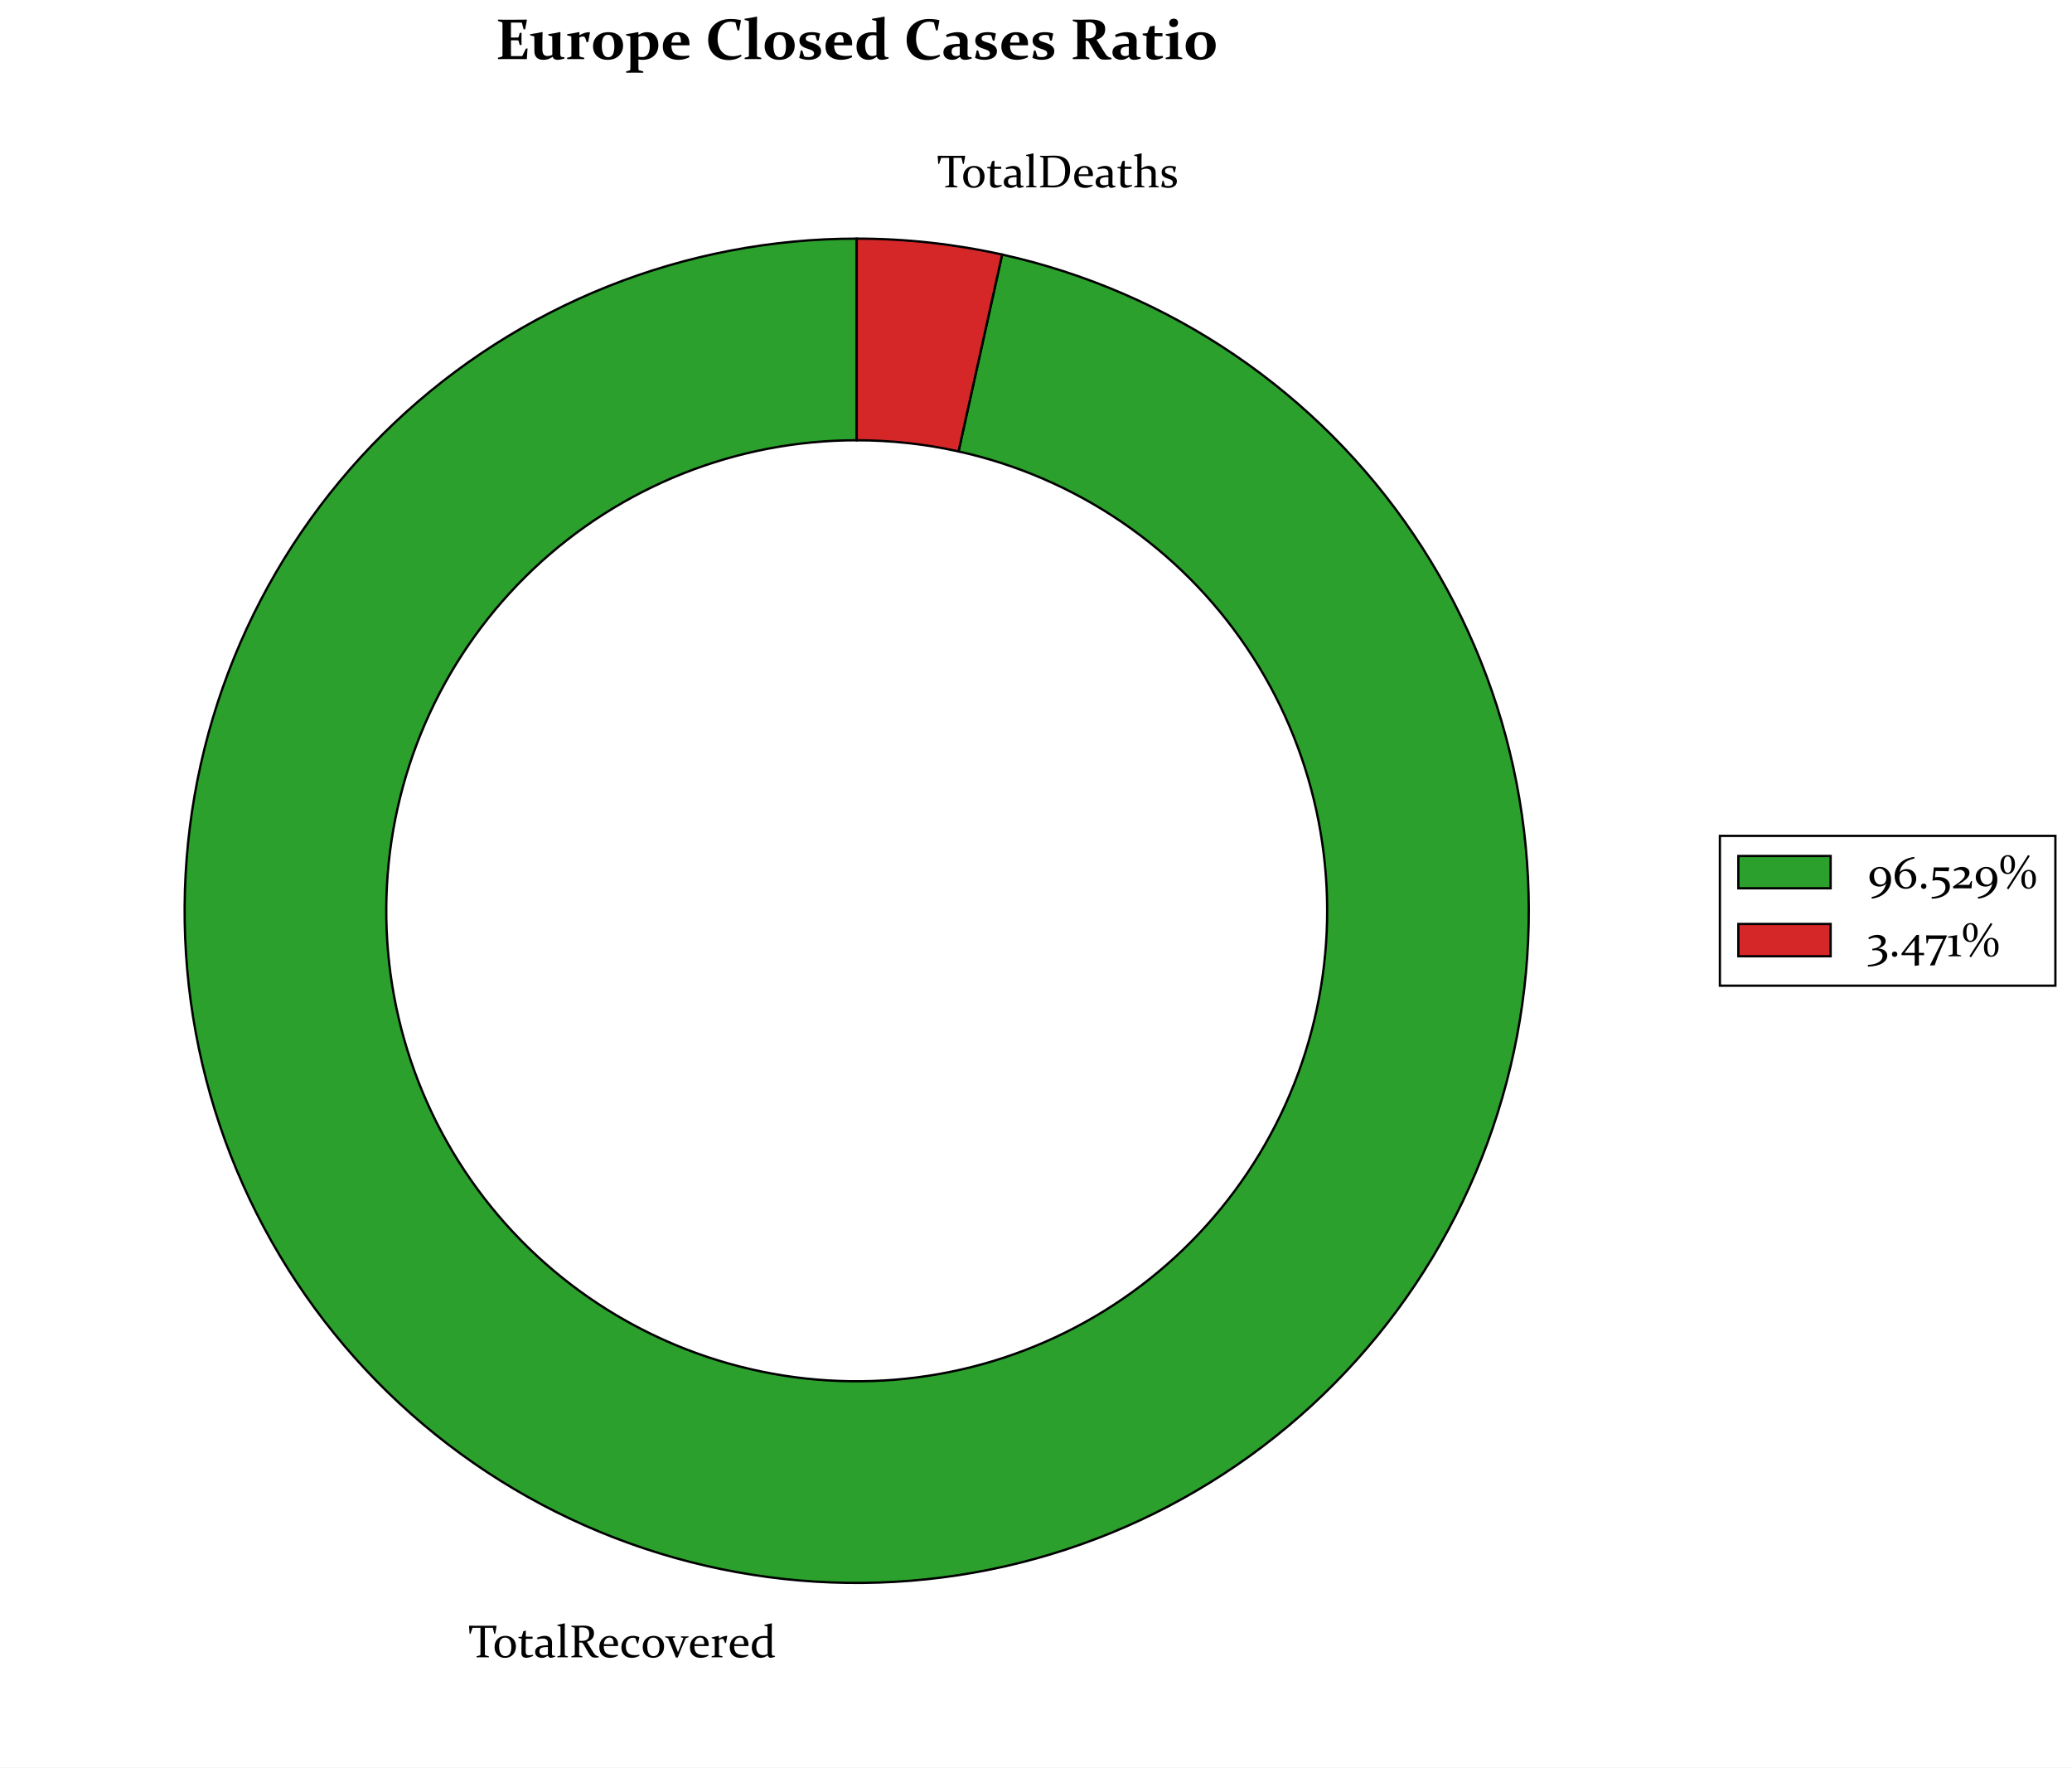
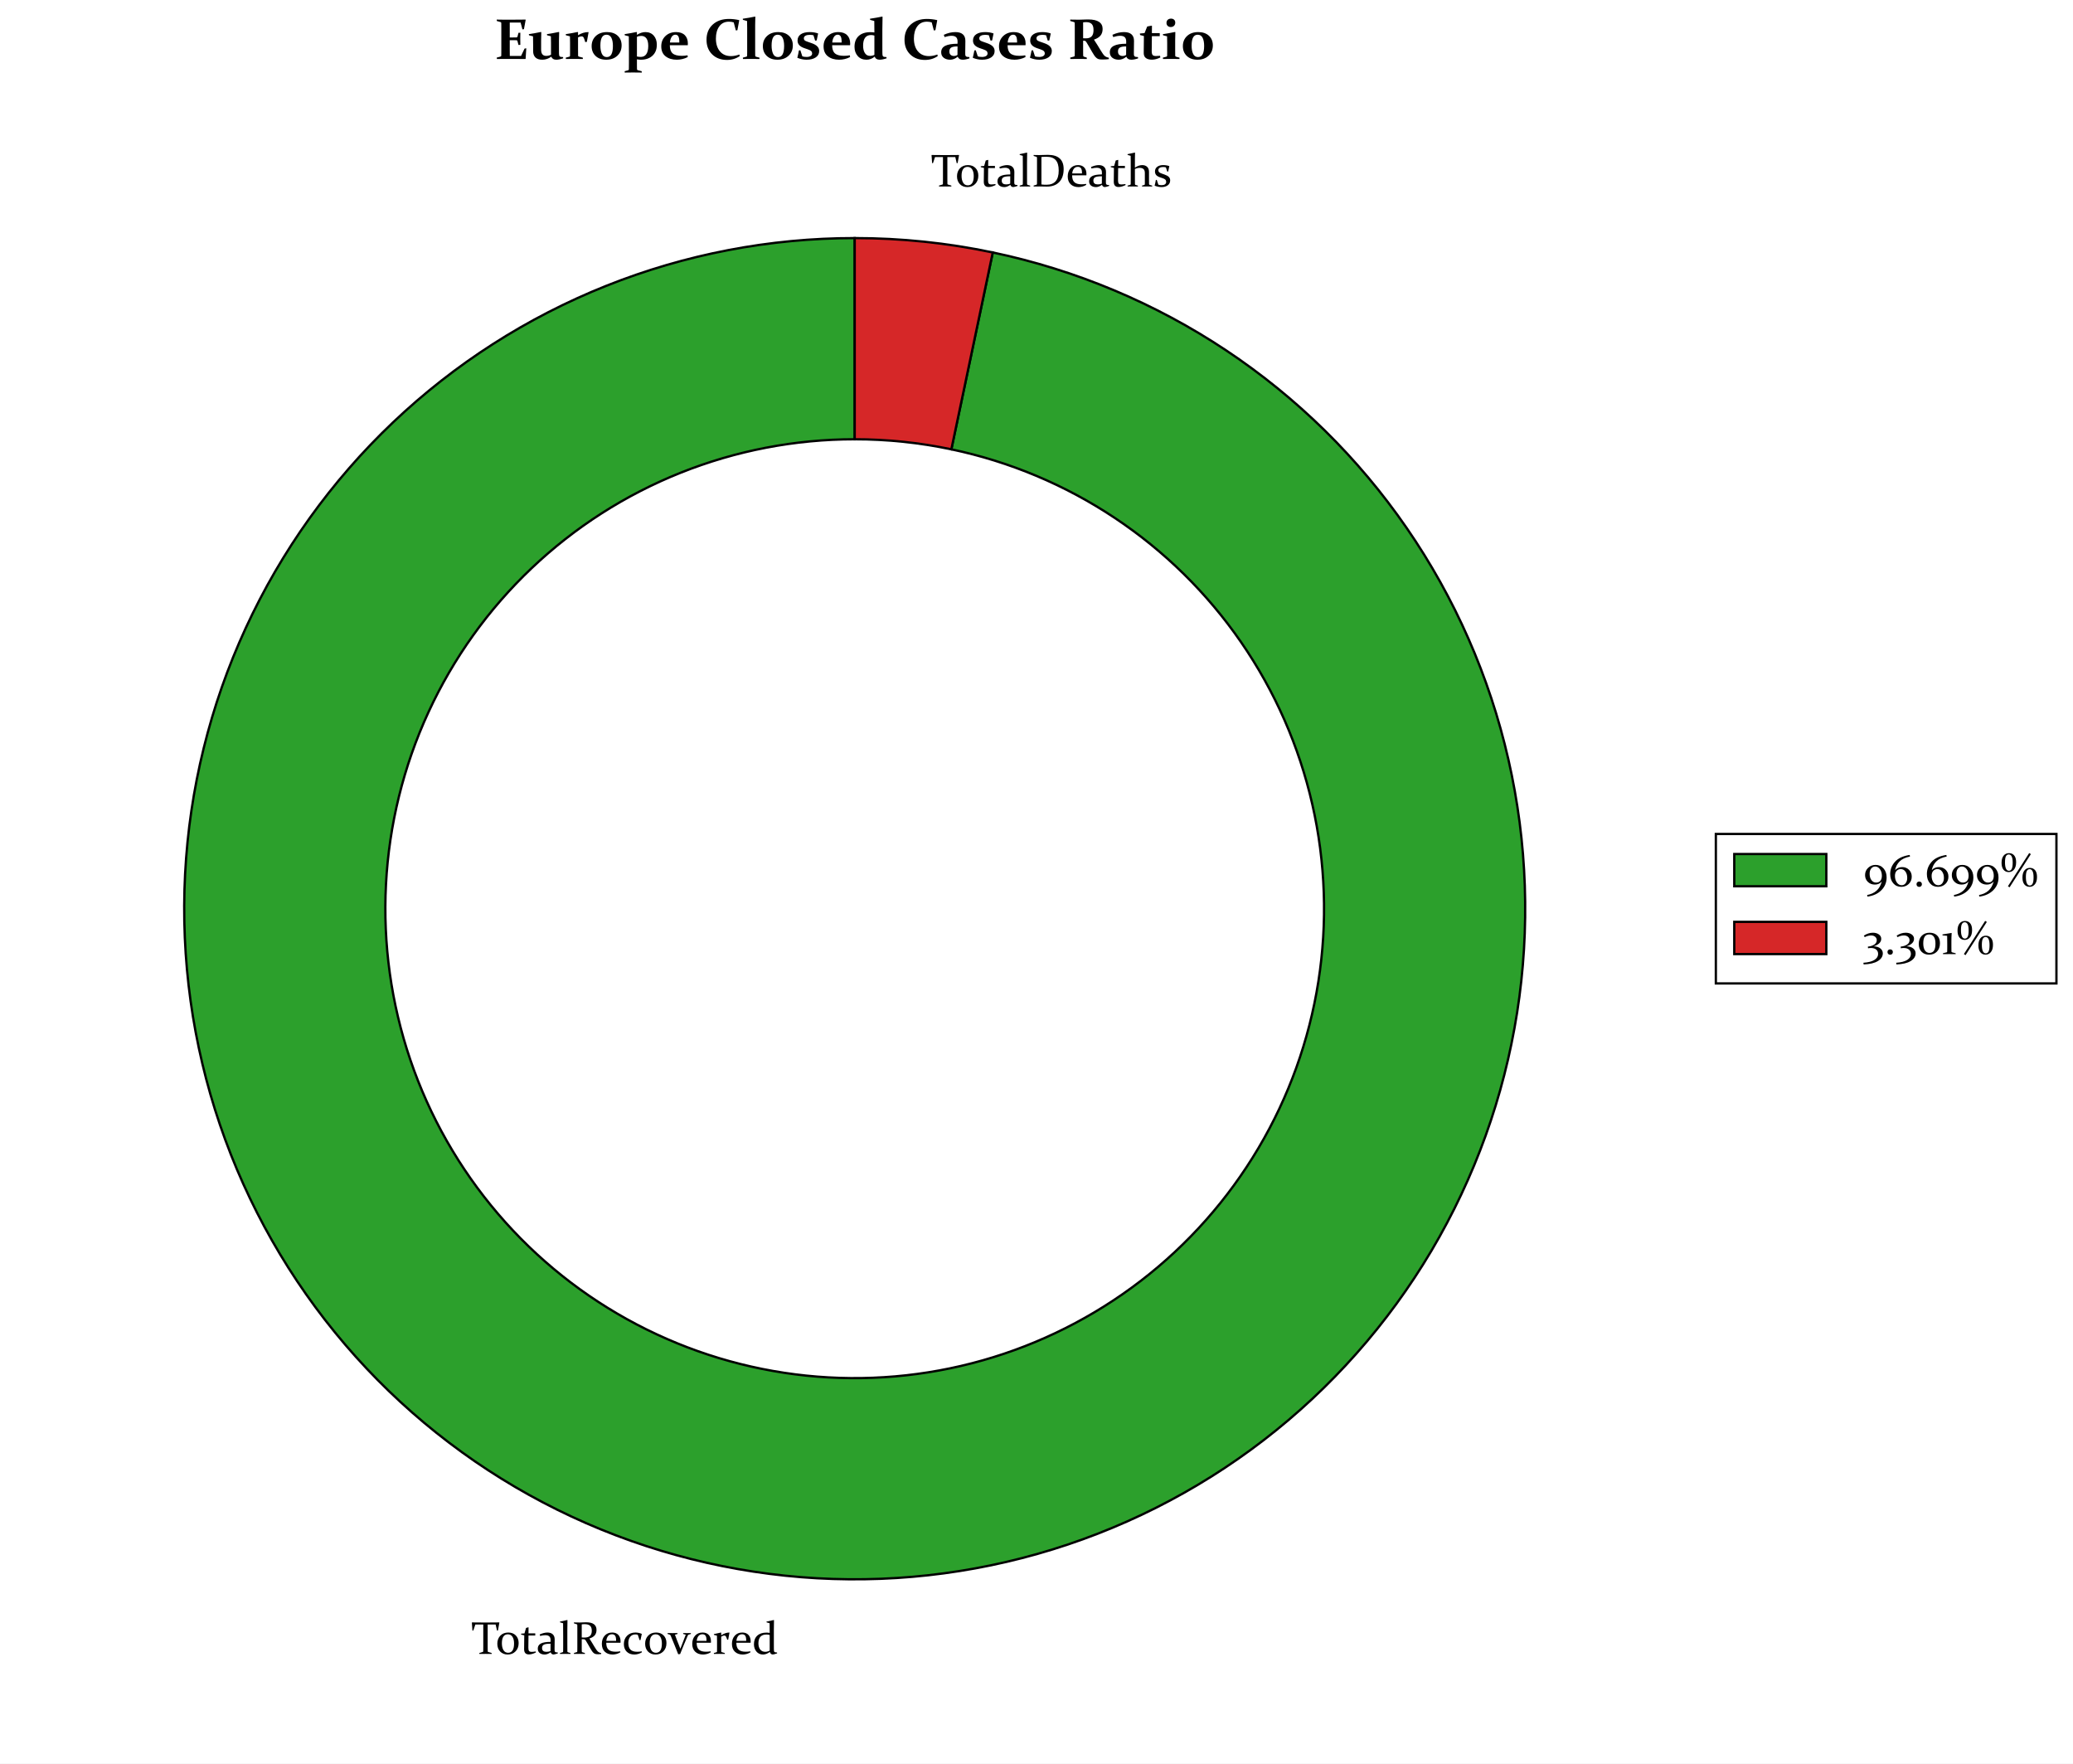
- <svg xmlns="http://www.w3.org/2000/svg" xmlns:xlink="http://www.w3.org/1999/xlink" height="766.08pt" version="1.1" viewBox="0 0 898.107 766.08" width="898.107pt">
+ <svg xmlns="http://www.w3.org/2000/svg" xmlns:xlink="http://www.w3.org/1999/xlink" height="766.08pt" version="1.1" viewBox="0 0 900.657 766.08" width="900.657pt">
  <defs>
    <style type="text/css">*{stroke-linecap:butt;stroke-linejoin:round;}</style>
  </defs>
  <g id="figure_1">
    <g id="patch_1">
-       <path d="M 0 766.08  L 898.107 766.08  L 898.107 0  L 0 0  z " style="fill:#ffffff;" />
+       <path d="M 0 766.08  L 900.657 766.08  L 900.657 0  L 0 0  z " style="fill:#ffffff;" />
    </g>
    <g id="axes_1">
      <g id="patch_2">
-         <path d="M 371.343 103.423  C 334.424 103.423 297.839 110.441 263.541 124.103  C 229.242 137.766 197.852 157.824 171.044 183.208  C 144.237 208.593 122.497 238.844 106.986 272.346  C 91.475 305.849 82.474 341.997 80.461 378.861  C 78.449 415.725 83.463 452.638 95.236 487.63  C 107.009 522.622 125.327 555.059 149.212 583.21  C 173.098 611.361 202.119 634.717 234.726 652.031  C 267.334 669.345 302.938 680.303 339.637 684.321  C 376.337 688.339 413.469 685.344 449.05 675.496  C 484.631 665.648 518.019 649.125 547.43 626.809  C 576.841 604.493 601.743 576.788 620.808 545.173  C 639.874 513.557 652.756 478.604 658.768 442.177  C 664.78 405.751 663.814 368.512 655.919 332.446  C 648.025 296.381 633.346 262.143 612.666 231.56  C 591.986 200.976 565.68 174.601 535.15 153.841  C 504.621 133.081 470.421 118.313 434.377 110.324  L 415.466 195.648  C 440.698 201.24 464.637 211.578 486.008 226.11  C 507.379 240.642 525.793 259.104 540.269 280.513  C 554.745 301.921 565.02 325.888 570.546 351.134  C 576.072 376.379 576.749 402.447 572.541 427.945  C 568.332 453.444 559.314 477.911 545.969 500.042  C 532.623 522.173 515.191 541.566 494.604 557.188  C 474.016 572.809 450.645 584.375 425.738 591.268  C 400.831 598.162 374.839 600.259 349.149 597.446  C 323.459 594.633 298.537 586.962 275.711 574.843  C 252.886 562.723 232.571 546.374 215.851 526.668  C 199.131 506.962 186.309 484.256 178.068 459.762  C 169.827 435.268 166.317 409.429 167.726 383.624  C 169.134 357.819 175.435 332.515 186.293 309.064  C 197.151 285.612 212.368 264.436 231.134 246.667  C 249.899 228.898 271.872 214.857 295.881 205.294  C 319.89 195.73 345.499 190.817 371.343 190.817  L 371.343 103.423  z " style="fill:#2ca02c;stroke:#000000;stroke-linejoin:miter;" />
+         <path d="M 371.343 103.423  C 334.358 103.423 297.709 110.466 263.359 124.176  C 229.009 137.885 197.582 158.011 170.761 183.477  C 143.94 208.942 122.212 239.284 106.741 272.877  C 91.27 306.471 82.337 342.705 80.42 379.64  C 78.503 416.575 83.638 453.539 95.549 488.554  C 107.459 523.568 125.93 555.996 149.971 584.101  C 174.012 612.206 203.187 635.477 235.934 652.668  C 268.68 669.859 304.403 680.658 341.189 684.487  C 377.975 688.315 415.156 685.103 450.74 675.023  C 486.325 664.943 519.666 648.178 548.979 625.625  C 578.292 603.073 603.044 575.143 621.909 543.332  C 640.775 511.52 653.41 476.405 659.14 439.867  C 664.87 403.329 663.589 366.031 655.366 329.972  C 647.144 293.913 632.129 259.748 611.126 229.305  C 590.123 198.863 563.514 172.697 532.723 152.208  C 501.932 131.72 467.519 117.281 431.327 109.666  L 413.332 195.187  C 438.666 200.518 462.755 210.625 484.309 224.967  C 505.863 239.309 524.489 257.625 539.191 278.935  C 553.893 300.245 564.404 324.16 570.159 349.402  C 575.915 374.643 576.812 400.751 572.801 426.328  C 568.79 451.905 559.945 476.485 546.739 498.753  C 533.534 521.021 516.207 540.572 495.688 556.359  C 475.169 572.145 451.83 583.881 426.921 590.937  C 402.012 597.993 375.985 600.242 350.235 597.562  C 324.485 594.882 299.479 587.323 276.556 575.289  C 253.634 563.255 233.211 546.965 216.383 527.292  C 199.554 507.618 186.624 484.919 178.287 460.409  C 169.949 435.899 166.355 410.024 167.697 384.169  C 169.039 358.315 175.292 332.951 186.121 309.435  C 196.951 285.92 212.161 264.681 230.936 246.855  C 249.711 229.029 271.709 214.941 295.754 205.344  C 319.799 195.748 345.453 190.817 371.343 190.817  L 371.343 103.423  z " style="fill:#2ca02c;stroke:#000000;stroke-linejoin:miter;" />
      </g>
      <g id="patch_3">
-         <path d="M 434.377 110.324  C 424.035 108.032 413.577 106.306 403.048 105.154  C 392.519 104.001 381.935 103.423 371.343 103.423  L 371.343 190.817  C 378.757 190.817 386.166 191.222 393.536 192.029  C 400.907 192.836 408.228 194.044 415.466 195.648  L 434.377 110.324  z " style="fill:#d62728;stroke:#000000;stroke-linejoin:miter;" />
+         <path d="M 431.327 109.666  C 421.471 107.592 411.514 106.03 401.497 104.988  C 391.479 103.945 381.414 103.423 371.343 103.423  L 371.343 190.817  C 378.393 190.817 385.438 191.183 392.451 191.913  C 399.463 192.642 406.432 193.735 413.332 195.187  L 431.327 109.666  z " style="fill:#d62728;stroke:#000000;stroke-linejoin:miter;" />
      </g>
      <g id="matplotlib.axis_1" />
      <g id="matplotlib.axis_2" />
      <g id="text_1">
-         <g transform="translate(203.0857 718.2637)scale(0.2 -0.2)">
+         <g transform="translate(204.7921 718.4459)scale(0.2 -0.2)">
          <defs>
            <path d="M 30.766 0  Q 24.75 0 17.484 -0.141  L 17.281 1.953  L 24.516 4.109  Q 25.734 4.438 25.781 5.609  Q 25.875 9.328 25.875 15.094  L 25.875 63.812  L 8.641 63.812  L 4.297 50.828  L 2.344 50.484  L 1.078 67.969  L 1.422 68.359  Q 13.422 68.172 24.422 68.172  L 37.453 68.172  Q 48.391 68.172 60.547 68.359  L 60.844 67.969  L 57.766 50.828  L 55.812 50.484  L 52.688 63.812  L 35.453 63.812  L 35.453 15.094  Q 35.453 9.328 35.547 5.609  Q 35.594 4.438 36.812 4.109  L 44.047 1.953  L 44.141 -0.141  Q 36.578 0 30.766 0  z " id="Constantia-84" />
            <path d="M 13.719 23.047  Q 13.719 13.922 17.141 8.172  Q 20.562 2.438 27.297 2.438  Q 33.594 2.438 36.891 7.484  Q 40.188 12.547 40.188 22.469  Q 40.188 31.781 36.719 37.156  Q 33.25 42.531 26.656 42.531  Q 20.406 42.531 17.062 37.688  Q 13.719 32.859 13.719 23.047  z M 50.141 23.484  Q 50.141 12.359 43.422 5.484  Q 36.719 -1.375 26.375 -1.375  Q 16.266 -1.375 10.031 5.094  Q 3.812 11.578 3.812 22.016  Q 3.812 32.766 10.328 39.578  Q 16.844 46.391 27.594 46.391  Q 37.75 46.391 43.938 40.109  Q 50.141 33.844 50.141 23.484  z " id="Constantia-111" />
            <path d="M 17.484 39.938  Q 17.188 23.438 17.188 13.328  Q 17.188 8.25 18.703 6.312  Q 20.219 4.391 24.469 4.391  Q 27.828 4.391 33.25 5.281  L 33.547 3.078  Q 25.094 -1.172 18.453 -1.172  Q 13.141 -1.172 10.547 1.688  Q 7.953 4.547 7.953 10.297  Q 7.953 19.781 8.297 40.234  L 1.562 41.891  L 1.266 43.891  L 8.797 44.531  L 12.156 56.344  Q 14.891 57.078 17.141 57.766  L 17.625 57.422  Q 17.484 51.516 17.484 46.391  L 17.484 44.578  L 32.172 44.578  L 32.172 39.938  z " id="Constantia-116" />
            <path d="M 30.125 22.125  Q 19.438 22.125 15.531 20.016  Q 11.625 17.922 11.625 12.938  Q 11.625 8.297 14.203 6.359  Q 16.797 4.438 21.234 4.438  Q 26.266 4.438 30.031 6.156  z M 6.453 42.234  Q 15.969 46.391 23.297 46.391  Q 30.766 46.391 34.938 42.484  Q 39.109 38.578 39.062 31.203  L 38.812 10.891  Q 38.766 8.406 38.938 6.891  Q 39.109 5.375 39.812 4.562  Q 40.531 3.766 41.938 3.438  Q 43.359 3.125 45.75 3.078  L 46 1.172  Q 43.891 0.344 40.859 -0.484  Q 37.844 -1.312 36.766 -1.312  Q 32.031 -1.312 30.281 3.562  Q 23.438 -1.375 17.391 -1.375  Q 10.594 -1.375 6.469 1.969  Q 2.344 5.328 2.344 11.422  Q 2.344 18.953 9.047 22.516  Q 15.766 26.078 30.125 26.078  L 30.172 29.891  Q 30.219 35.359 27.391 37.984  Q 24.562 40.625 18.703 40.625  Q 14.266 40.625 7.562 38.969  z " id="Constantia-97" />
            <path d="M 2.734 68.5  L 2.484 70.125  Q 11.141 71.781 18.406 73.578  L 18.844 73.188  Q 18.562 65.234 18.562 51.078  L 18.562 19.281  Q 18.562 10.547 18.656 5.219  Q 18.797 3.812 20.016 3.469  L 25.344 1.859  L 25.484 -0.141  Q 18.891 0 14.109 0  Q 9.328 0 2.781 -0.141  L 2.594 1.859  L 8.109 3.469  Q 9.328 3.859 9.422 5.031  Q 9.516 10.547 9.516 17.328  L 9.516 37.406  Q 9.516 55.562 9.328 66.547  z " id="Constantia-108" />
            <path d="M 21.781 14.984  Q 21.781 12.062 21.797 9.719  Q 21.828 7.375 21.875 5.469  Q 21.922 3.953 23.141 3.562  L 28.562 1.953  L 28.719 -0.141  Q 22.906 0 17.094 0  Q 11.188 0 4.984 -0.141  L 4.781 1.953  L 10.797 3.766  Q 12.016 4.109 12.109 5.281  Q 12.156 7.234 12.172 9.641  Q 12.203 12.062 12.203 14.984  L 12.203 54.594  Q 12.203 57.078 12.172 59.078  Q 12.156 61.078 12.109 62.703  Q 12.062 63.969 10.938 64.359  L 4.891 66.266  L 4.781 68.359  Q 11.078 68.172 17.047 68.172  Q 18.219 68.172 20.016 68.234  Q 21.828 68.312 24.422 68.406  Q 27.047 68.5 28.797 68.547  Q 30.562 68.609 31.594 68.609  Q 42.719 68.609 48.281 64.406  Q 53.859 60.203 53.859 52.156  Q 53.859 44.875 50.047 40.359  Q 46.234 35.844 38.422 33.406  Q 41.5 28.719 44.094 24.344  Q 46.688 19.969 48.906 16.328  Q 51.125 12.703 52.969 9.906  Q 54.828 7.125 56.453 5.516  Q 57.281 4.688 58.109 4.078  Q 58.938 3.469 59.844 3.078  Q 60.75 2.688 61.75 2.391  Q 62.75 2.094 63.969 1.812  L 64.109 -0.344  Q 60.594 -0.781 58.203 -0.781  Q 56.203 -0.781 54.688 -0.688  Q 53.172 -0.594 52 -0.297  Q 50.828 0 49.875 0.453  Q 48.922 0.922 48 1.656  Q 46 3.172 44.062 6.031  Q 42.141 8.891 40.062 12.5  Q 37.984 16.109 35.734 20.188  Q 33.5 24.266 31 28.172  Q 30.281 29.344 29.766 30.031  Q 29.25 30.719 28.641 31.109  Q 28.031 31.5 27.219 31.641  Q 26.422 31.781 25.141 31.844  L 21.781 31.938  z M 21.781 35.594  Q 24.75 35.453 27.297 35.453  Q 35.75 35.453 39.672 39.031  Q 43.609 42.625 43.609 50.297  Q 43.609 57.719 39.844 61.125  Q 36.078 64.547 28.078 64.547  Q 26.703 64.547 25.141 64.453  Q 23.578 64.359 21.781 64.156  z " id="Constantia-82" />
            <path d="M 44.047 3.469  Q 39.891 0.875 35.5 -0.25  Q 31.109 -1.375 27.344 -1.375  Q 16.609 -1.375 10.203 4.75  Q 3.812 10.891 3.812 21.781  Q 3.812 32.625 9.938 39.5  Q 16.062 46.391 26.312 46.391  Q 34.906 46.391 39.688 41.234  Q 44.484 36.078 44.484 27  Q 44.484 25.641 44.344 24.219  L 13.375 24.219  Q 13.375 13.719 18.312 9.203  Q 23.25 4.688 33.734 4.688  Q 38.422 4.688 43.75 5.562  z M 34.766 28.266  L 34.766 29.734  Q 34.766 36.672 32.547 39.641  Q 30.328 42.625 25.922 42.625  Q 20.125 42.625 17.047 38.422  Q 13.969 34.234 13.578 28.266  z " id="Constantia-101" />
            <path d="M 42.969 3.469  Q 39.938 1.422 35.469 0.016  Q 31 -1.375 26.609 -1.375  Q 16.062 -1.375 9.906 4.797  Q 3.766 10.984 3.766 21.297  Q 3.766 32.469 10.734 39.422  Q 17.719 46.391 28.812 46.391  Q 35.984 46.391 42.719 43.453  Q 41.109 36.922 39.844 30.078  L 37.938 29.781  L 33.984 41.5  Q 31.734 42.281 28.906 42.281  Q 21.625 42.281 17.516 37.203  Q 13.422 32.125 13.422 23.781  Q 13.422 13.969 18.062 9.281  Q 22.703 4.594 32.766 4.594  Q 37.406 4.594 42.672 5.516  z " id="Constantia-99" />
            <path d="M -1.516 45.266  Q 4.641 45.125 9.422 45.125  Q 13.812 45.125 19.969 45.266  L 20.172 43.266  L 14.5 41.703  Q 18.5 30.328 23.781 17.531  Q 25.141 14.156 26.219 11.078  Q 27.297 14.156 28.719 17.484  Q 33.156 28.422 38.031 41.703  L 32.469 43.266  L 32.281 45.266  Q 36.234 45.125 40.531 45.125  Q 44.922 45.125 49.031 45.266  L 49.219 43.266  L 44.344 41.844  Q 43.219 41.453 42.438 39.938  Q 38.578 31 33.469 18.672  Q 28.375 6.344 25.781 -0.344  L 21.625 -0.781  Q 18.953 6.297 13.891 18.594  Q 8.844 30.906 5.219 39.703  Q 4.438 41.406 3.078 41.891  L -1.422 43.266  z " id="Constantia-118" />
            <path d="M 2.828 42.969  Q 10.984 44.531 18.312 46.391  L 18.797 46.047  L 18.797 40.328  Q 27.828 46.391 36.531 46.391  L 36.766 46.094  Q 35.359 38.812 33.984 31  L 32.031 30.672  Q 30.672 34.812 29.391 37.328  Q 28.125 39.844 25.391 39.844  Q 22.75 39.844 18.797 37.406  L 18.797 16.266  Q 18.797 8.641 18.891 5.375  Q 18.953 4.047 20.125 3.719  L 26.609 1.859  L 26.766 -0.141  Q 19.141 0 14.359 0  Q 9.578 0 3.031 -0.141  L 2.828 1.859  L 8.5 3.516  Q 9.672 3.906 9.719 5.031  Q 9.766 7.125 9.766 11.031  L 9.766 27.688  Q 9.766 35.641 9.578 39.547  L 3.078 41.312  z " id="Constantia-114" />
            <path d="M 37.938 41.016  Q 34.672 42.047 30.609 42.047  Q 22.219 42.047 17.812 37.281  Q 13.422 32.516 13.422 22.859  Q 13.422 14.5 17.328 9.5  Q 21.234 4.5 28.375 4.5  Q 32.953 4.5 37.938 7.031  z M 30.906 70.125  Q 39.594 71.781 46.828 73.578  L 47.266 73.188  Q 46.969 62.75 46.969 50.734  L 46.969 24.172  Q 46.969 17.438 47.016 10.844  Q 47.016 8.344 47.188 6.828  Q 47.359 5.328 48.047 4.516  Q 48.734 3.719 50.078 3.422  Q 51.422 3.125 53.859 3.078  L 54.109 1.172  Q 51.953 0.344 48.953 -0.484  Q 45.953 -1.312 44.875 -1.312  Q 39.938 -1.312 38.234 4.25  Q 30.672 -1.375 23.531 -1.375  Q 14.5 -1.375 9.109 5.047  Q 3.719 11.469 3.719 20.844  Q 3.719 32.953 10.891 39.594  Q 18.062 46.234 30.953 46.234  Q 34.078 46.234 37.938 45.562  Q 37.938 56.344 37.75 66.547  L 31.156 68.5  z " id="Constantia-100" />
          </defs>
          <use xlink:href="#Constantia-84" />
          <use x="52.578" xlink:href="#Constantia-111" />
          <use x="106.631" xlink:href="#Constantia-116" />
          <use x="141.934" xlink:href="#Constantia-97" />
          <use x="189.932" xlink:href="#Constantia-108" />
          <use x="218.008" xlink:href="#Constantia-82" />
          <use x="279.643" xlink:href="#Constantia-101" />
          <use x="327.543" xlink:href="#Constantia-99" />
          <use x="373.686" xlink:href="#Constantia-111" />
          <use x="427.738" xlink:href="#Constantia-118" />
          <use x="476.029" xlink:href="#Constantia-101" />
          <use x="523.93" xlink:href="#Constantia-114" />
          <use x="562.26" xlink:href="#Constantia-101" />
          <use x="610.16" xlink:href="#Constantia-100" />
        </g>
      </g>
      <g id="text_2">
-         <g transform="translate(406.2185 81.17954)scale(0.2 -0.2)">
+         <g transform="translate(404.5121 80.99734)scale(0.2 -0.2)">
          <defs>
            <path d="M 17.094 0  Q 11.188 0 4.984 -0.141  L 4.781 1.953  L 10.797 3.766  Q 12.062 4.156 12.109 5.281  Q 12.156 7.234 12.172 9.641  Q 12.203 12.062 12.203 14.984  L 12.203 54.594  Q 12.203 57.078 12.172 59.078  Q 12.156 61.078 12.109 62.703  Q 12.062 63.969 10.938 64.359  L 4.891 66.266  L 4.781 68.359  Q 11.078 68.172 17.047 68.172  Q 21.922 68.172 26.453 68.406  Q 31 68.656 35.797 68.656  Q 52.875 68.656 61.469 60.859  Q 70.062 53.078 70.062 37.75  Q 70.062 19.672 60.516 9.688  Q 50.984 -0.297 33.734 -0.297  Q 29 -0.297 25.281 -0.141  Q 21.578 0 17.094 0  z M 21.781 4.344  Q 24.656 3.953 27.406 3.828  Q 30.172 3.719 32.953 3.719  Q 45.844 3.719 52.578 11.297  Q 59.328 18.891 59.328 34.578  Q 59.328 49.812 52.922 57.156  Q 46.531 64.5 32.672 64.5  Q 30.469 64.5 27.797 64.406  Q 25.141 64.312 21.781 64.062  z " id="Constantia-68" />
            <path d="M 2.484 70.125  Q 10.453 71.688 18.406 73.578  L 18.844 73.188  Q 18.609 68.609 18.578 60.109  Q 18.562 51.609 18.562 40.922  Q 27.047 46.391 34.375 46.391  Q 41.156 46.391 45.156 42.594  Q 49.172 38.812 49.172 31.5  L 49.172 14.266  Q 49.172 8.641 49.266 5.219  Q 49.312 3.953 50.484 3.516  L 55.953 1.859  L 56.062 -0.141  Q 49.609 0 44.828 0  Q 40.047 0 34.188 -0.141  L 33.984 1.859  L 38.812 3.266  Q 39.984 3.656 40.094 4.781  Q 40.141 5.469 40.141 7.859  L 40.141 29.156  Q 40.141 35.156 37.25 37.766  Q 34.375 40.375 28.766 40.375  Q 23.922 40.375 18.562 38.031  L 18.562 16.109  Q 18.562 10.062 18.656 5.031  Q 18.703 3.656 19.875 3.328  L 24.953 1.859  L 25.047 -0.141  Q 18.891 0 14.109 0  Q 9.328 0 2.781 -0.141  L 2.594 1.859  L 8.109 3.469  Q 9.375 3.859 9.422 5.031  Q 9.516 9.719 9.516 17  L 9.516 37.406  Q 9.516 47.359 9.484 55.031  Q 9.469 62.703 9.328 66.547  L 2.734 68.5  z " id="Constantia-104" />
            <path d="M 27.875 41.453  Q 25.047 42.234 21.734 42.234  Q 17.141 42.234 14.328 40.453  Q 11.531 38.672 11.531 35.594  Q 11.531 32.625 13.359 30.906  Q 15.188 29.203 20.172 27.547  L 24.172 26.172  Q 30.906 23.875 34.047 20.922  Q 37.203 17.969 37.203 13.188  Q 37.203 6.391 31.922 2.5  Q 26.656 -1.375 18.609 -1.375  Q 11.188 -1.375 3.422 1.656  Q 5.078 8.016 6.109 14.062  L 8.016 14.359  L 11.531 3.859  Q 14.312 2.781 18.609 2.781  Q 23.141 2.781 25.844 4.641  Q 28.562 6.5 28.562 9.859  Q 28.562 12.984 26.734 14.797  Q 24.906 16.609 20.906 17.922  L 15.828 19.625  Q 9.234 21.828 6.719 24.922  Q 4.203 28.031 4.203 32.625  Q 4.203 39.016 9.062 42.703  Q 13.922 46.391 21.875 46.391  Q 29.297 46.391 35.359 44.234  Q 33.984 38.672 32.859 32.469  L 31 32.125  z " id="Constantia-115" />
          </defs>
          <use xlink:href="#Constantia-84" />
          <use x="52.578" xlink:href="#Constantia-111" />
          <use x="106.631" xlink:href="#Constantia-116" />
          <use x="141.934" xlink:href="#Constantia-97" />
          <use x="189.932" xlink:href="#Constantia-108" />
          <use x="218.008" xlink:href="#Constantia-68" />
          <use x="293.105" xlink:href="#Constantia-101" />
          <use x="341.006" xlink:href="#Constantia-97" />
          <use x="389.004" xlink:href="#Constantia-116" />
          <use x="424.307" xlink:href="#Constantia-104" />
          <use x="482.266" xlink:href="#Constantia-115" />
        </g>
      </g>
      <g id="text_3">
        <g transform="translate(214.7568 25.59453)scale(0.25 -0.25)">
          <defs>
            <path d="M 17.234 68.172  L 29.594 68.172  Q 41.453 68.172 54.203 68.359  L 54.547 67.969  L 51.516 51.703  L 48.875 51.312  L 45.75 63.188  L 26.859 63.188  L 26.859 37.25  L 29.5 37.25  Q 33.734 37.25 38.625 37.359  Q 39.891 37.406 40.281 38.672  L 42.047 45.359  L 45.266 45.516  Q 45.125 38.422 45.125 34.906  Q 45.125 31.5 45.266 24.469  L 42.047 24.219  L 40.234 31.109  Q 39.844 32.422 38.719 32.469  Q 33.734 32.562 29.438 32.562  L 26.859 32.562  L 26.859 15.828  Q 26.859 10.453 26.953 5.172  L 46.484 5.172  L 52.641 18.016  L 55.609 18.453  L 54.438 0.203  L 54.109 -0.141  Q 41.938 0 30.422 0  L 17.484 0  Q 11.188 0 4.5 -0.141  L 4.25 2.297  L 10.797 4.109  Q 12.016 4.438 12.109 5.609  Q 12.156 7.562 12.172 9.984  Q 12.203 12.406 12.203 15.328  L 12.203 54.25  Q 12.203 56.688 12.172 58.688  Q 12.156 60.688 12.109 62.359  Q 12.062 63.625 10.938 63.969  L 4.391 65.875  L 4.25 68.359  Q 11.078 68.172 17.234 68.172  z " id="Constantia-Bold-69" />
            <path d="M 39.844 3.906  Q 32.672 -1.375 24.219 -1.375  Q 16.312 -1.375 12.297 2.531  Q 8.297 6.453 8.297 13.531  L 8.297 23.875  Q 8.297 34.328 8.109 39.266  L 1.125 41.062  L 0.828 43.062  Q 12.797 44.875 21.922 46.828  L 22.469 46.438  Q 22.172 40.328 22.172 31.344  L 22.172 16.312  Q 22.172 10.5 24.438 7.891  Q 26.703 5.281 30.859 5.281  Q 35.5 5.281 39.359 7.281  L 39.359 28.078  Q 39.359 34.906 39.156 39.359  L 32.562 41.062  L 32.281 43.062  Q 43.844 44.875 52.938 46.828  L 53.516 46.438  Q 53.172 40.188 53.172 31.062  Q 53.172 13.328 53.219 9.422  Q 53.266 7.469 53.516 6.266  Q 53.766 5.078 54.438 4.438  Q 55.125 3.812 56.469 3.531  Q 57.812 3.266 60.297 3.219  L 60.547 1.078  Q 53.516 -1.375 48.438 -1.375  Q 41.891 -1.375 39.844 3.906  z " id="Constantia-Bold-117" />
            <path d="M 2.297 43.062  Q 13.578 44.734 22.906 46.781  L 23.641 46.391  L 23.641 41.109  Q 32.281 46.625 41.703 46.625  L 41.938 46.297  Q 40.375 38.531 38.969 29.688  L 36.141 29.203  Q 34.859 34.031 33.641 36.609  Q 32.422 39.203 29.828 39.203  Q 27.344 39.203 23.641 37.547  L 23.641 16.609  Q 23.641 9.031 23.734 5.766  Q 23.781 4.391 24.953 4.047  L 31.938 2.203  L 32.078 -0.141  Q 23.969 0 16.609 0  Q 9.578 0 2.547 -0.141  L 2.297 2.203  L 8.5 3.906  Q 9.672 4.25 9.719 5.375  Q 9.766 7.469 9.766 11.375  L 9.766 27.688  Q 9.766 35.641 9.578 39.266  L 2.594 41.062  z " id="Constantia-Bold-114" />
            <path d="M 19.047 23.188  Q 19.047 14.312 21.703 8.766  Q 24.359 3.219 30.219 3.219  Q 35.688 3.219 38.25 8.094  Q 40.828 12.984 40.828 22.609  Q 40.828 31.641 38.109 36.844  Q 35.406 42.047 29.641 42.047  Q 24.266 42.047 21.656 37.359  Q 19.047 32.672 19.047 23.188  z M 55.953 23.578  Q 55.953 12.453 48.531 5.531  Q 41.109 -1.375 29.203 -1.375  Q 17.625 -1.375 10.734 5.141  Q 3.859 11.672 3.859 22.219  Q 3.859 32.906 11.078 39.766  Q 18.312 46.625 30.609 46.625  Q 42.281 46.625 49.109 40.297  Q 55.953 33.984 55.953 23.578  z " id="Constantia-Bold-111" />
            <path d="M 1.609 41.062  L 1.312 43.062  Q 12.594 44.734 21.969 46.781  L 22.703 46.391  L 22.703 41.797  Q 30.281 46.625 37.312 46.625  Q 46.484 46.625 51.875 40.547  Q 57.281 34.469 57.281 24.656  Q 57.281 12.5 49.688 5.562  Q 42.094 -1.375 29.641 -1.375  Q 26.312 -1.375 22.703 -0.688  L 22.703 -10.984  Q 22.703 -15.828 22.797 -17.781  Q 22.906 -19.281 24.125 -19.578  L 31 -21.391  L 31.156 -23.734  Q 23.047 -23.578 15.922 -23.578  Q 8.594 -23.578 1.562 -23.734  L 1.312 -21.391  L 7.469 -19.672  Q 8.641 -19.391 8.688 -18.219  Q 8.797 -14.594 8.797 -7.375  L 8.797 12.109  Q 8.797 33.406 8.594 39.266  z M 22.703 4.203  Q 26.125 3.469 29.297 3.469  Q 35.75 3.469 39.062 8.391  Q 42.391 13.328 42.391 22.516  Q 42.391 31.156 39.266 35.562  Q 36.141 39.984 30.219 39.984  Q 25.984 39.984 22.703 38.375  z " id="Constantia-Bold-112" />
            <path d="M 49.906 3.219  Q 40.875 -1.375 30.859 -1.375  Q 18.953 -1.375 11.406 4.516  Q 3.859 10.406 3.859 21.875  Q 3.859 32.812 11.109 39.719  Q 18.359 46.625 29.594 46.625  Q 39.406 46.625 44.75 41.328  Q 50.094 36.031 50.094 26.703  Q 50.094 25.297 49.953 23.781  L 18.75 23.781  Q 18.75 13.969 23.562 9.672  Q 28.375 5.375 39.359 5.375  Q 44.672 5.375 49.516 6.297  z M 35.25 28.516  L 35.25 29.688  Q 35.25 36.328 33.562 39.203  Q 31.891 42.094 28.422 42.094  Q 24.266 42.094 21.797 38.109  Q 19.344 34.125 18.953 28.516  z " id="Constantia-Bold-101" />
            <path id="Constantia-Bold-32" />
            <path d="M 58.5 49.906  L 55.812 49.469  L 52.094 63.484  Q 48.25 64.703 43.75 64.703  Q 32.953 64.703 27.047 56.609  Q 21.141 48.531 21.141 35.453  Q 21.141 21.484 28.094 13.188  Q 35.062 4.891 47.406 4.891  Q 54.297 4.891 61.922 7.672  L 62.547 4.891  Q 52.781 -1.766 40.484 -1.766  Q 24.516 -1.766 14.672 7.859  Q 4.828 17.484 4.828 33.203  Q 4.828 49.953 15.625 59.719  Q 26.422 69.484 43.797 69.484  Q 52.391 69.484 61.375 67.484  L 61.672 67  z " id="Constantia-Bold-67" />
            <path d="M 1.859 69.828  Q 14.062 71.625 23.141 73.578  L 23.688 73.188  Q 23.391 66.453 23.391 58.844  L 23.391 13.672  Q 23.391 7.859 23.484 5.562  Q 23.578 4.25 24.703 3.906  L 30.812 2.203  L 30.953 -0.141  Q 23.734 0 16.609 0  Q 9.328 0 2.25 -0.141  L 2 2.203  L 8.203 3.906  Q 9.328 4.203 9.422 5.375  Q 9.516 7.281 9.516 11.766  L 9.516 54.109  Q 9.516 60.5 9.328 65.875  L 2.156 67.828  z " id="Constantia-Bold-108" />
            <path d="M 31.938 41.109  Q 28.859 41.844 25.297 41.844  Q 20.844 41.844 18.031 40.281  Q 15.234 38.719 15.234 35.844  Q 15.234 33.641 16.453 32.438  Q 17.672 31.25 20.656 30.219  L 28.469 27.484  Q 35.453 25.094 38.672 21.703  Q 41.891 18.312 41.891 13.766  Q 41.891 6.594 35.859 2.609  Q 29.828 -1.375 20.016 -1.375  Q 11.812 -1.375 3.906 2  Q 5.562 8.547 6.641 14.703  L 9.125 15.094  L 12.641 4.438  Q 15.625 3.422 20.125 3.422  Q 24.359 3.422 27 5.031  Q 29.641 6.641 29.641 9.516  Q 29.641 11.922 28.047 13.547  Q 26.469 15.188 21.734 16.797  L 15.766 18.844  Q 10.062 20.844 7.172 24.047  Q 4.297 27.25 4.297 31.891  Q 4.297 39.016 9.906 42.812  Q 15.531 46.625 25.391 46.625  Q 33.5 46.625 40.047 44.234  Q 38.578 37.844 37.547 32.125  L 34.859 31.734  z " id="Constantia-Bold-115" />
            <path d="M 38.422 40.578  Q 35.797 41.5 32.516 41.5  Q 25.828 41.5 22.312 36.891  Q 18.797 32.281 18.797 23  Q 18.797 14.938 21.922 10.109  Q 25.047 5.281 30.719 5.281  Q 34.906 5.281 38.422 7.078  z M 30.719 69.828  Q 42.625 71.625 52 73.578  L 52.594 73.188  Q 52.25 62.75 52.25 50.734  L 52.25 24.172  Q 52.25 17.781 52.297 10.984  Q 52.297 8.5 52.484 6.984  Q 52.688 5.469 53.344 4.656  Q 54 3.859 55.359 3.562  Q 56.734 3.266 59.375 3.219  L 59.672 1.078  Q 52.547 -1.375 47.516 -1.375  Q 40.969 -1.375 38.922 3.953  Q 32.516 -1.375 24.75 -1.375  Q 15.094 -1.375 9.469 5  Q 3.859 11.375 3.859 20.953  Q 3.859 33.156 11.109 39.812  Q 18.359 46.484 31.391 46.484  Q 34.625 46.484 38.422 45.953  Q 38.422 56.25 38.234 65.875  L 31.062 67.828  z " id="Constantia-Bold-100" />
            <path d="M 31 21.734  Q 23.344 21.734 20.062 19.781  Q 16.797 17.828 16.797 13.094  Q 16.797 8.797 19.109 6.953  Q 21.438 5.125 24.609 5.125  Q 28.219 5.125 30.906 6.984  z M 7.125 41.891  Q 17.531 46.625 27.156 46.625  Q 35.938 46.625 40.297 42.688  Q 44.672 38.766 44.625 31.391  L 44.391 11.078  Q 44.281 8.594 44.469 7.078  Q 44.672 5.562 45.375 4.75  Q 46.094 3.953 47.484 3.609  Q 48.875 3.266 51.516 3.219  L 51.812 0.984  Q 44.969 -1.375 40.047 -1.375  Q 33.406 -1.375 31.297 3.859  Q 25.094 -1.375 18.172 -1.375  Q 11.375 -1.375 6.984 2.016  Q 2.594 5.422 2.594 11.578  Q 2.594 19.234 9.688 22.797  Q 16.797 26.375 31 26.375  L 31.062 30.031  Q 31.109 35.25 28.547 37.719  Q 25.984 40.188 20.562 40.188  Q 15.531 40.188 8.5 37.984  z " id="Constantia-Bold-97" />
            <path d="M 26.703 15.328  Q 26.703 12.406 26.734 10.078  Q 26.766 7.766 26.812 5.859  Q 26.859 4.297 27.938 3.953  L 33.016 2.297  L 33.156 -0.141  Q 27.734 0 19.734 0  Q 11.188 0 4.5 -0.141  L 4.25 2.297  L 10.797 4.109  Q 12.016 4.438 12.109 5.609  Q 12.156 7.562 12.172 9.984  Q 12.203 12.406 12.203 15.328  L 12.203 54.25  Q 12.203 56.688 12.172 58.688  Q 12.156 60.688 12.109 62.359  Q 12.062 63.625 10.938 63.969  L 4.391 65.875  L 4.25 68.359  Q 11.078 68.172 18.266 68.172  Q 19.781 68.172 22.016 68.234  Q 24.266 68.312 27.484 68.406  Q 30.422 68.5 32.391 68.547  Q 34.375 68.609 35.5 68.609  Q 48.047 68.609 54.312 64.406  Q 60.594 60.203 60.594 52.156  Q 60.594 44.875 56.766 40.406  Q 52.938 35.938 45.516 33.547  Q 49.609 27.484 51.828 23.719  Q 54.047 19.969 56.297 16.328  Q 58.547 12.703 60.375 9.906  Q 62.203 7.125 63.812 5.516  Q 64.703 4.781 65.5 4.25  Q 66.312 3.719 67.188 3.328  Q 68.062 2.938 69.062 2.656  Q 70.062 2.391 71.297 2.156  L 71.484 -0.344  Q 66.703 -1.031 60.547 -1.031  Q 55.672 -1.031 53.719 -0.391  Q 51.766 0.25 50.25 1.422  Q 48 3.172 46.109 6  Q 44.234 8.844 42.141 12.406  Q 40.047 15.969 37.812 19.969  Q 35.594 23.969 33.156 27.875  Q 32.422 29 31.953 29.734  Q 31.5 30.469 31.031 30.828  Q 30.562 31.203 30.047 31.375  Q 29.547 31.547 28.766 31.594  L 26.703 31.641  z M 26.703 35.891  Q 29.297 35.75 31.391 35.75  Q 38.328 35.75 41.547 39.234  Q 44.781 42.719 44.781 50.141  Q 44.781 57.328 41.672 60.625  Q 38.578 63.922 32.031 63.922  Q 30.906 63.922 29.609 63.812  Q 28.328 63.719 26.703 63.531  z " id="Constantia-Bold-82" />
            <path d="M 22.125 39.547  Q 21.828 24.312 21.828 13.719  Q 21.828 8.797 23.344 6.906  Q 24.859 5.031 29.156 5.031  Q 32.469 5.031 36.375 5.422  L 36.766 2.484  Q 29 -1.312 22.266 -1.312  Q 15.438 -1.312 11.688 1.531  Q 7.953 4.391 7.953 10.156  Q 7.953 20.312 8.25 39.797  L 1.656 41.5  L 1.219 44.141  L 9.375 44.875  L 14.016 56.344  Q 18.172 57.078 21.578 57.766  L 22.266 57.422  Q 22.125 51.516 22.125 44.875  L 35.797 44.875  L 35.797 39.547  z " id="Constantia-Bold-116" />
            <path d="M 23.781 62.984  Q 23.781 59.625 21.609 57.516  Q 19.438 55.422 15.922 55.422  Q 12.703 55.422 10.625 57.391  Q 8.547 59.375 8.547 62.547  Q 8.547 66.016 10.734 68.016  Q 12.938 70.016 16.453 70.016  Q 19.672 70.016 21.719 68.188  Q 23.781 66.359 23.781 62.984  z M 2.297 43.062  Q 14.312 44.875 23.391 46.828  L 23.922 46.438  Q 23.641 39.703 23.641 32.078  L 23.641 13.672  Q 23.641 7.859 23.734 5.562  Q 23.828 4.25 24.953 3.906  L 31.062 2.203  L 31.203 -0.141  Q 23.969 0 16.844 0  Q 9.578 0 2.484 -0.141  L 2.25 2.203  L 8.453 3.906  Q 9.578 4.203 9.672 5.375  Q 9.766 7.281 9.766 11.766  L 9.766 27.484  Q 9.766 33.891 9.578 39.266  L 2.594 41.062  z " id="Constantia-Bold-105" />
          </defs>
          <use xlink:href="#Constantia-Bold-69" />
          <use x="59.205" xlink:href="#Constantia-Bold-117" />
          <use x="121.9" xlink:href="#Constantia-Bold-114" />
          <use x="165.309" xlink:href="#Constantia-Bold-111" />
          <use x="225.172" xlink:href="#Constantia-Bold-112" />
          <use x="286.305" xlink:href="#Constantia-Bold-101" />
          <use x="340.064" xlink:href="#Constantia-Bold-32" />
          <use x="363.99" xlink:href="#Constantia-Bold-67" />
          <use x="429.957" xlink:href="#Constantia-Bold-108" />
          <use x="462.867" xlink:href="#Constantia-Bold-111" />
          <use x="522.73" xlink:href="#Constantia-Bold-115" />
          <use x="568.385" xlink:href="#Constantia-Bold-101" />
          <use x="622.145" xlink:href="#Constantia-Bold-100" />
          <use x="684.156" xlink:href="#Constantia-Bold-32" />
          <use x="708.082" xlink:href="#Constantia-Bold-67" />
          <use x="774.049" xlink:href="#Constantia-Bold-97" />
          <use x="827.613" xlink:href="#Constantia-Bold-115" />
          <use x="873.268" xlink:href="#Constantia-Bold-101" />
          <use x="927.027" xlink:href="#Constantia-Bold-115" />
          <use x="972.682" xlink:href="#Constantia-Bold-32" />
          <use x="996.607" xlink:href="#Constantia-Bold-82" />
          <use x="1067.115" xlink:href="#Constantia-Bold-97" />
          <use x="1120.68" xlink:href="#Constantia-Bold-116" />
          <use x="1159.645" xlink:href="#Constantia-Bold-105" />
          <use x="1192.799" xlink:href="#Constantia-Bold-111" />
        </g>
      </g>
      <g id="legend_1">
        <g id="patch_4">
-           <path d="M 745.485 427.2  L 890.907 427.2  L 890.907 362.275  L 745.485 362.275  z " style="fill:#ffffff;stroke:#000000;stroke-linejoin:miter;" />
+           <path d="M 745.485 427.2  L 893.457 427.2  L 893.457 362.275  L 745.485 362.275  z " style="fill:#ffffff;stroke:#000000;stroke-linejoin:miter;" />
        </g>
        <g id="patch_5">
          <path d="M 753.485 384.99  L 793.485 384.99  L 793.485 370.99  L 753.485 370.99  z " style="fill:#2ca02c;stroke:#000000;stroke-linejoin:miter;" />
        </g>
        <g id="text_4">
          <g transform="translate(809.4855 384.9904)scale(0.2 -0.2)">
            <defs>
              <path d="M 8.641 -19  Q 20.906 -16.797 28.984 -9.672  Q 37.062 -2.547 40.375 10.109  L 40.281 10.156  Q 34.578 3.656 25.438 3.656  Q 16.312 3.656 10.234 9.484  Q 4.156 15.328 4.156 24.312  Q 4.156 33.688 10.797 40.031  Q 17.438 46.391 27.047 46.391  Q 37.547 46.391 44.266 38.75  Q 50.984 31.109 50.984 19.188  Q 50.984 2.828 39.578 -8.594  Q 28.172 -20.016 9.328 -22.469  z M 14.062 27.25  Q 14.062 18.562 18.016 13.281  Q 21.969 8.016 28.125 8.016  Q 34.234 8.016 37.453 11.938  Q 40.672 15.875 40.672 22.906  Q 40.672 31.453 36.422 37.156  Q 32.172 42.875 26.219 42.875  Q 20.953 42.875 17.5 38.641  Q 14.062 34.422 14.062 27.25  z " id="Constantia-57" />
              <path d="M 47.125 64.547  Q 32.031 61.531 24.516 53.938  Q 17 46.344 14.797 35.25  L 14.891 35.203  Q 20.797 41.656 30.219 41.656  Q 38.969 41.656 44.938 35.797  Q 50.922 29.938 50.922 20.906  Q 50.922 11.328 44.375 5.031  Q 37.844 -1.266 28.125 -1.266  Q 17.391 -1.266 10.75 6.5  Q 4.109 14.266 4.109 26.516  Q 4.109 41.547 14.453 53.125  Q 24.812 64.703 46.438 68.016  z M 41.109 18.062  Q 41.109 26.609 37.156 31.953  Q 33.203 37.312 27.047 37.312  Q 21.438 37.312 17.922 33.328  Q 14.406 29.344 14.406 22.516  Q 14.406 14.156 18.5 8.203  Q 22.609 2.25 28.953 2.25  Q 34.469 2.25 37.781 6.812  Q 41.109 11.375 41.109 18.062  z " id="Constantia-54" />
              <path d="M 13.094 10.25  Q 15.625 10.25 17.25 8.656  Q 18.891 7.078 18.891 4.5  Q 18.891 1.906 17.25 0.266  Q 15.625 -1.375 13.094 -1.375  Q 10.406 -1.375 8.781 0.266  Q 7.172 1.906 7.172 4.5  Q 7.172 7.078 8.781 8.656  Q 10.406 10.25 13.094 10.25  z " id="Constantia-46" />
-               <path d="M 6.453 16.797  L 9.281 45.312  Q 15.375 45.125 23.875 45.125  Q 33.688 45.125 42.281 45.312  L 42.578 44.922  L 41.359 36.859  L 13.188 37.547  L 11.812 23.781  Q 15.969 24.469 19.625 24.469  Q 30.812 24.469 37.469 19.047  Q 44.141 13.625 44.141 4.156  Q 44.141 -7.953 32.984 -15.156  Q 21.828 -22.359 4.891 -22.469  L 4.391 -18.844  Q 17.719 -18.359 26.094 -12.797  Q 34.469 -7.234 34.469 2.203  Q 34.469 9.469 29.562 13.469  Q 24.656 17.484 15.766 17.484  Q 11.328 17.484 6.734 16.453  z " id="Constantia-53" />
-               <path d="M 42.391 15.484  L 44.531 15.875  L 43.562 0.203  L 43.219 -0.141  Q 33.25 0 22.359 0  Q 12.25 0 3.766 -0.141  L 3.422 3.859  Q 8.016 6.844 11.672 9.375  Q 15.328 11.922 18.016 14.109  Q 20.703 16.266 22.75 18.219  Q 24.812 20.172 26.203 22.094  Q 27.594 24.031 28.312 26.031  Q 29.047 28.031 29.047 30.219  Q 29.047 34.719 25.781 37.344  Q 22.516 39.984 17.781 39.984  Q 12.203 39.984 6.547 36.969  L 4.688 40.188  Q 13.812 46.391 23 46.391  Q 29.891 46.391 34.453 43.047  Q 39.016 39.703 39.016 33.734  Q 39.016 30.031 37.344 26.828  Q 35.688 23.641 32.516 20.562  Q 29.344 17.484 24.75 14.328  Q 20.172 11.188 14.266 7.672  L 14.312 7.422  L 38.578 7.422  z " id="Constantia-50" />
              <path d="M 10.422 51.922  Q 10.422 43.031 12.562 38.312  Q 14.719 33.609 18.969 33.609  Q 22.922 33.609 25.016 37.656  Q 27.125 41.719 27.125 51.344  Q 27.125 60.422 24.922 64.766  Q 22.719 69.109 18.578 69.109  Q 14.625 69.109 12.516 65.266  Q 10.422 61.438 10.422 51.922  z M 34.594 52.266  Q 34.594 41.859 30.016 36.312  Q 25.453 30.781 18.375 30.781  Q 11.438 30.781 7.188 35.953  Q 2.953 41.125 2.953 50.891  Q 2.953 61 7.391 66.469  Q 11.828 71.938 19.156 71.938  Q 26.141 71.938 30.359 66.984  Q 34.594 62.031 34.594 52.266  z M 16.781 0  L 62.984 72.125  L 66.641 69.828  L 20.406 -2.297  z M 55.797 19.922  Q 55.797 11.031 57.938 6.312  Q 60.094 1.609 64.344 1.609  Q 68.297 1.609 70.391 5.656  Q 72.5 9.719 72.5 19.344  Q 72.5 28.422 70.297 32.766  Q 68.094 37.109 63.953 37.109  Q 60 37.109 57.891 33.266  Q 55.797 29.438 55.797 19.922  z M 79.969 20.266  Q 79.969 9.859 75.391 4.312  Q 70.828 -1.219 63.75 -1.219  Q 56.812 -1.219 52.562 3.953  Q 48.328 9.125 48.328 18.891  Q 48.328 29 52.766 34.469  Q 57.203 39.938 64.531 39.938  Q 71.516 39.938 75.734 34.984  Q 79.969 30.031 79.969 20.266  z " id="Constantia-37" />
            </defs>
            <use xlink:href="#Constantia-57" />
            <use x="54.639" xlink:href="#Constantia-54" />
            <use x="108.74" xlink:href="#Constantia-46" />
-             <use x="134.326" xlink:href="#Constantia-53" />
-             <use x="181.885" xlink:href="#Constantia-50" />
-             <use x="230.322" xlink:href="#Constantia-57" />
-             <use x="284.961" xlink:href="#Constantia-37" />
+             <use x="134.326" xlink:href="#Constantia-54" />
+             <use x="188.428" xlink:href="#Constantia-57" />
+             <use x="243.066" xlink:href="#Constantia-57" />
+             <use x="297.705" xlink:href="#Constantia-37" />
          </g>
        </g>
        <g id="patch_6">
          <path d="M 753.485 414.453  L 793.485 414.453  L 793.485 400.453  L 753.485 400.453  z " style="fill:#d62728;stroke:#000000;stroke-linejoin:miter;" />
        </g>
        <g id="text_5">
          <g transform="translate(809.4855 414.4529)scale(0.2 -0.2)">
            <defs>
              <path d="M 10.25 16.219  Q 19 17.141 24.266 20.75  Q 29.547 24.359 29.547 30.125  Q 29.547 34.719 26.094 37.594  Q 22.656 40.484 17.391 40.484  Q 10.5 40.484 3.469 36.812  L 1.469 40.047  Q 11.141 46.391 21.344 46.391  Q 28.906 46.391 34.078 42.75  Q 39.266 39.109 39.266 33.203  Q 39.266 22.359 23.25 17  L 23.25 16.797  Q 32.422 16.453 37.562 12.156  Q 42.719 7.859 42.719 1.609  Q 42.719 -8.5 31.969 -15.141  Q 21.234 -21.781 1.031 -22.469  L 0.484 -18.844  Q 16.547 -17.781 24.531 -12.625  Q 32.516 -7.469 32.516 0.25  Q 32.516 6.297 28.359 9.766  Q 24.219 13.234 16.844 13.234  Q 13.969 13.234 10.594 12.641  z " id="Constantia-51" />
-               <path d="M 30.953 35.016  Q 25.438 28.812 19.891 21.781  Q 14.359 14.75 8.984 7.281  L 30.953 7.281  z M 39.984 -5.719  Q 39.984 -12.547 40.234 -19.531  Q 35.547 -20.016 31.344 -20.797  L 30.859 -20.406  Q 30.953 -13.578 30.953 -6.5  L 30.953 2.438  L 18.797 2.438  Q 12.109 2.438 2.547 2.297  L 2.203 5.859  Q 9.906 16.062 18.078 26.234  Q 26.266 36.422 34.578 46.047  L 40.281 46.391  Q 39.984 35.453 39.984 25.984  L 39.984 7.281  L 51.172 7.281  L 51.375 2.297  Q 46 2.438 39.984 2.438  z " id="Constantia-52" />
-               <path d="M 10.938 -19.672  L 39.5 37.547  L 8.297 37.547  L 5.469 27.875  L 3.516 27.547  L 2.688 44.922  L 3.031 45.312  Q 8.797 45.219 14.266 45.172  Q 19.734 45.125 25 45.125  L 27.734 45.125  Q 33.016 45.125 37.844 45.172  Q 42.672 45.219 47.172 45.312  L 47.359 43.219  Q 44.828 37.984 42.266 32.469  Q 39.703 26.953 37.234 21.312  Q 34.766 15.672 32.422 10.125  Q 30.078 4.594 28.031 -0.656  Q 25.984 -5.906 24.25 -10.688  Q 22.516 -15.484 21.234 -19.531  L 11.188 -20.016  z " id="Constantia-55" />
+               <path d="M 13.672 23.297  Q 13.672 13.625 17.156 8.109  Q 20.656 2.594 27.203 2.594  Q 33.844 2.594 37.016 7.516  Q 40.188 12.453 40.188 22.609  Q 40.188 32.562 36.719 37.609  Q 33.25 42.672 26.656 42.672  Q 19.922 42.672 16.797 37.844  Q 13.672 33.016 13.672 23.297  z M 49.953 23.688  Q 49.953 12.25 43.438 5.484  Q 36.922 -1.266 26.422 -1.266  Q 16.312 -1.266 10.109 4.938  Q 3.906 11.141 3.906 22.016  Q 3.906 33.203 10.391 39.797  Q 16.891 46.391 27.484 46.391  Q 37.797 46.391 43.875 40.375  Q 49.953 34.375 49.953 23.688  z " id="Constantia-48" />
              <path d="M 1.703 40.625  L 1.469 42.672  Q 11.281 44.141 21.094 45.906  L 21.531 45.516  Q 20.953 36.969 20.953 27.875  L 20.953 15.969  Q 20.953 9.516 21.047 5.562  Q 21.094 4.156 22.406 3.812  L 30.172 1.812  L 30.328 -0.141  Q 21.297 0 16.5 0  Q 11.719 0 2.734 -0.141  L 2.547 1.812  L 10.5 3.812  Q 11.766 4.156 11.812 5.375  Q 11.922 9.328 11.922 14.156  L 11.922 22.266  Q 11.922 32.078 11.719 39.656  z " id="Constantia-49" />
            </defs>
            <use xlink:href="#Constantia-51" />
            <use x="45.654" xlink:href="#Constantia-46" />
-             <use x="71.24" xlink:href="#Constantia-52" />
-             <use x="124.316" xlink:href="#Constantia-55" />
-             <use x="172.656" xlink:href="#Constantia-49" />
-             <use x="203.955" xlink:href="#Constantia-37" />
+             <use x="71.24" xlink:href="#Constantia-51" />
+             <use x="116.895" xlink:href="#Constantia-48" />
+             <use x="170.752" xlink:href="#Constantia-49" />
+             <use x="202.051" xlink:href="#Constantia-37" />
          </g>
        </g>
      </g>
    </g>
  </g>
</svg>
